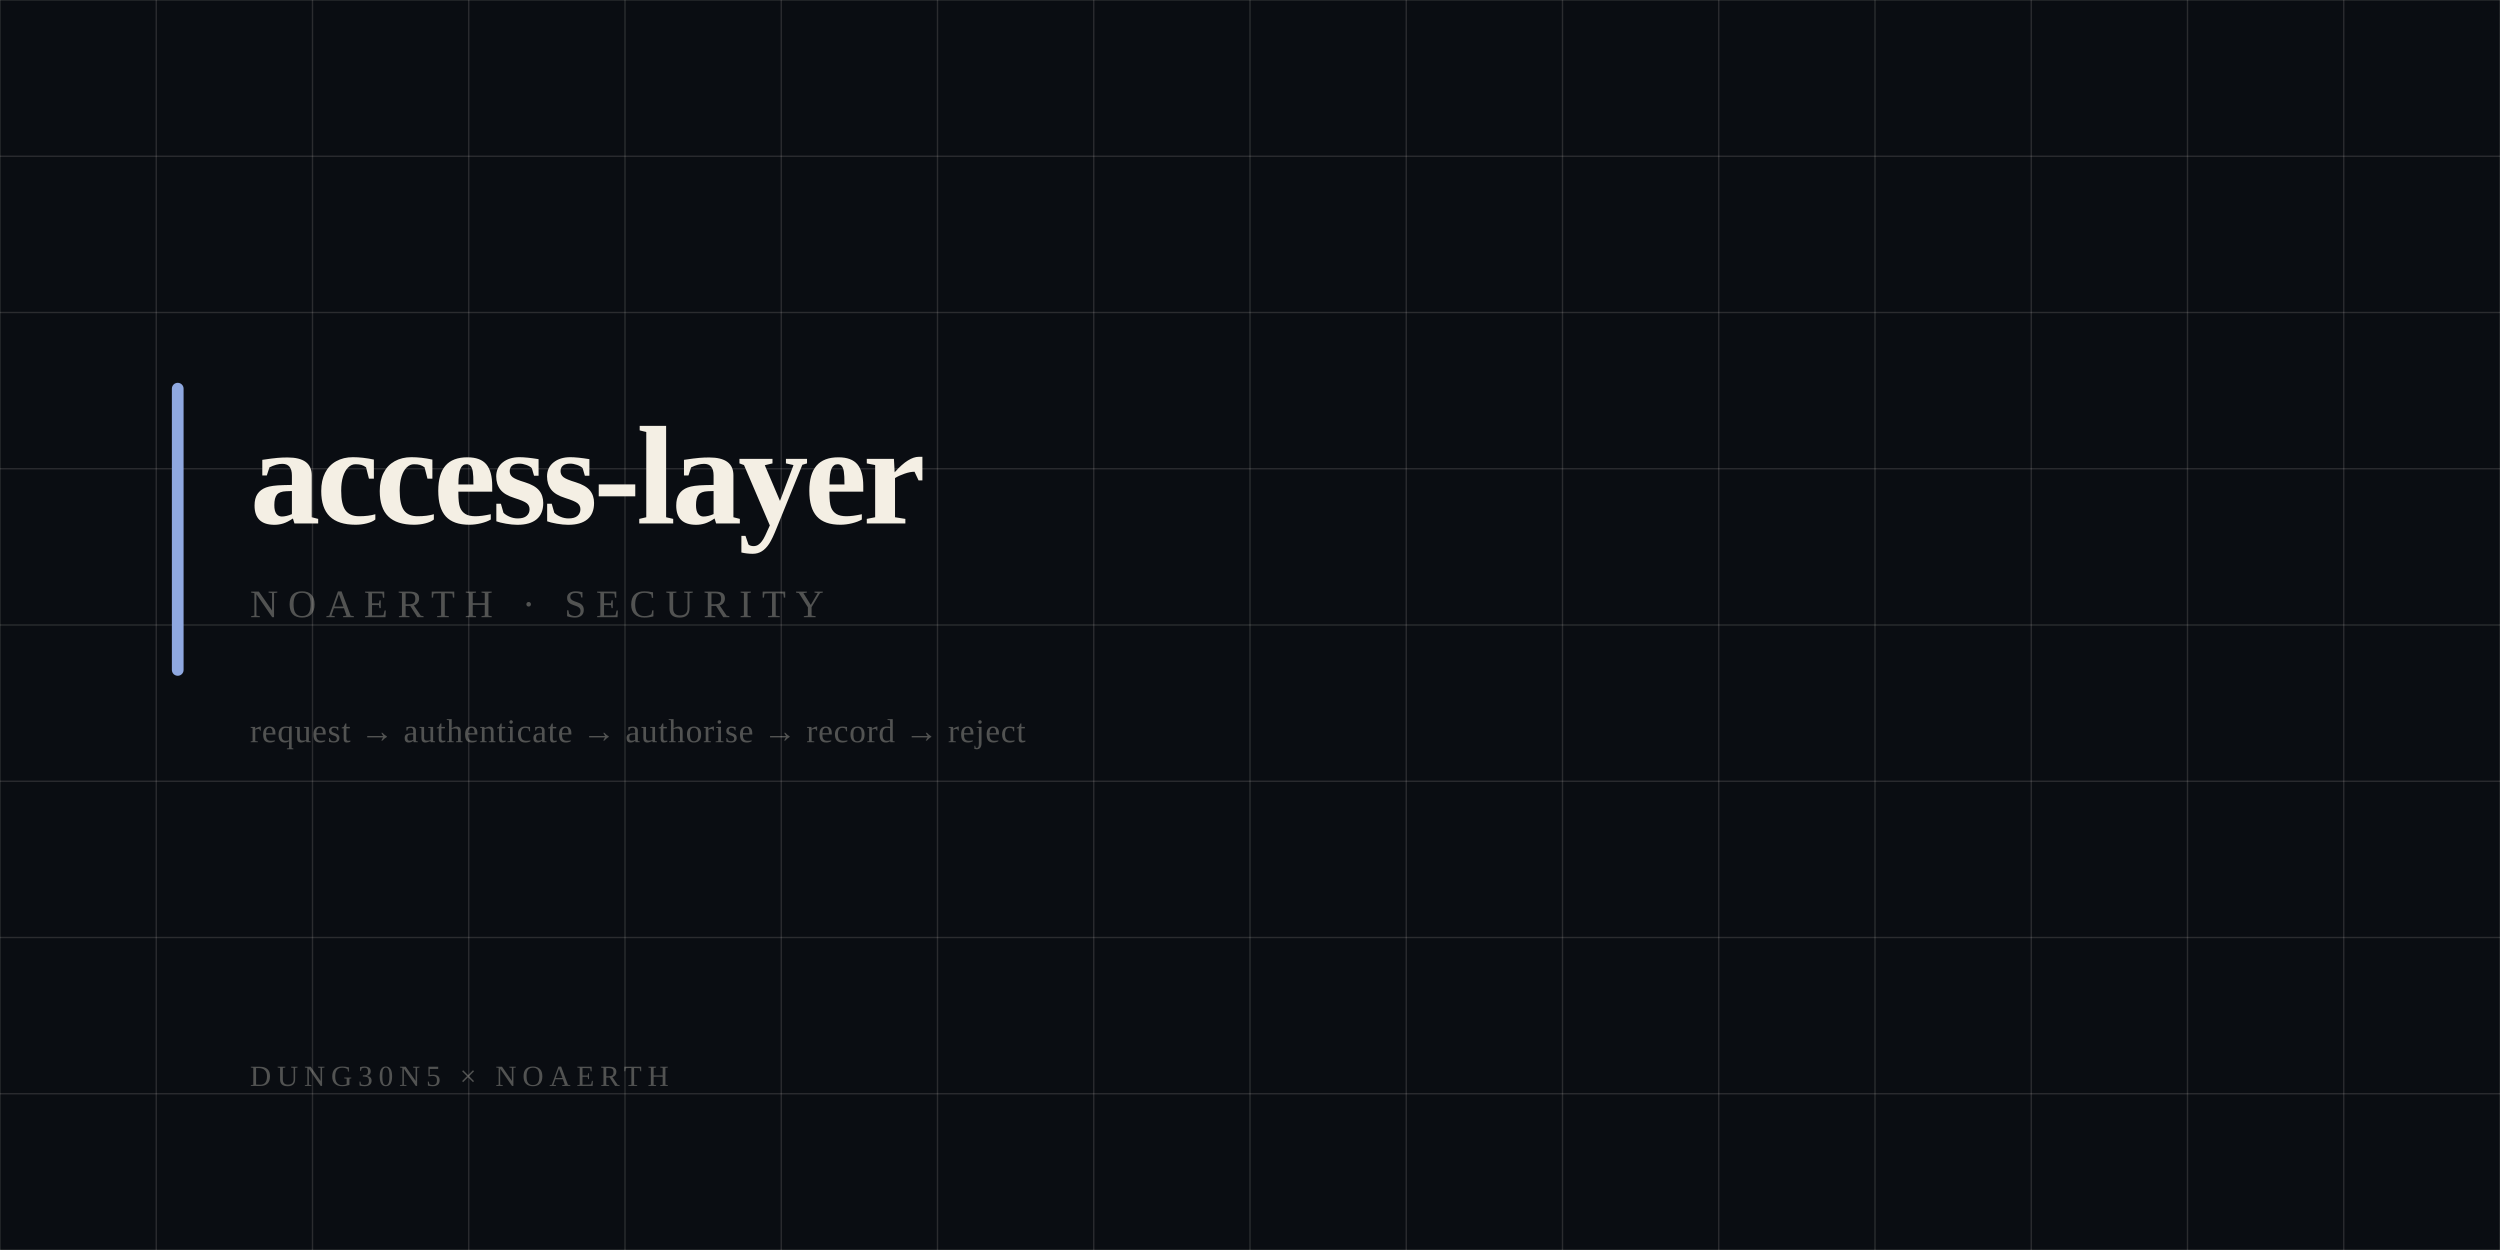
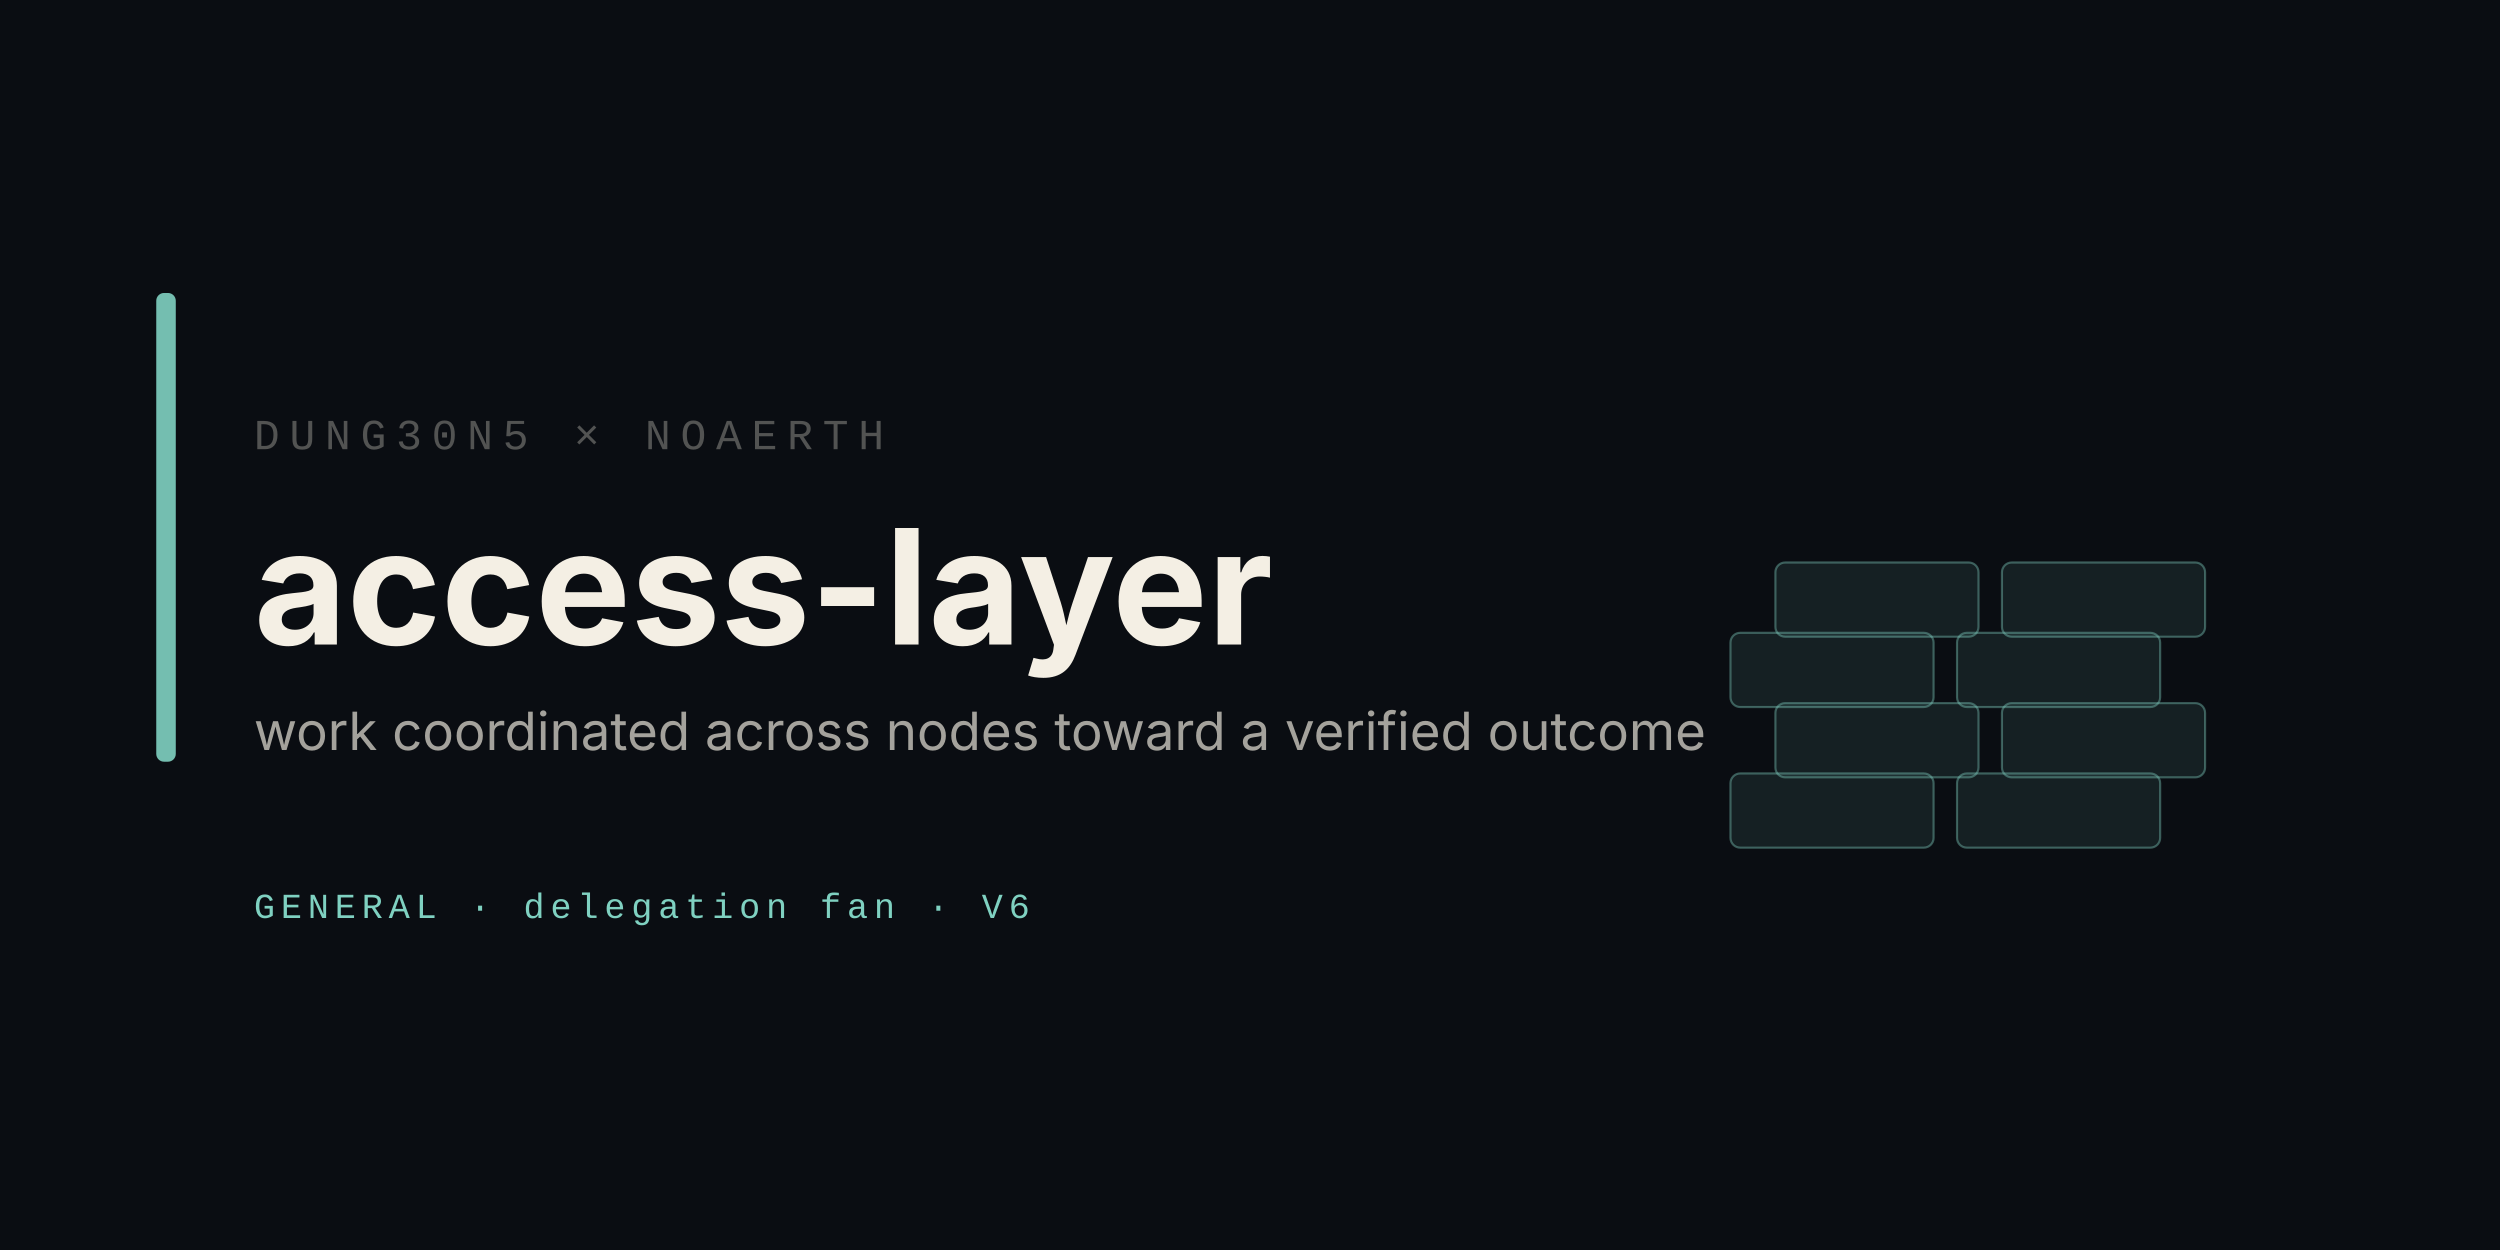
- <svg xmlns="http://www.w3.org/2000/svg" viewBox="0 0 1280 640" width="1280" height="640" role="img" aria-label="access-layer — NOAERTH project card.">
+ <svg xmlns="http://www.w3.org/2000/svg" viewBox="0 0 1280 640" width="1280" height="640" role="img" aria-label="access-layer project card">
  <rect width="1280" height="640" fill="#0a0d12" />
-   <line x1="0" y1="0" x2="0" y2="640" stroke="#f4efe424" stroke-width="0.7" />
-   <line x1="80" y1="0" x2="80" y2="640" stroke="#f4efe424" stroke-width="0.7" />
-   <line x1="160" y1="0" x2="160" y2="640" stroke="#f4efe424" stroke-width="0.7" />
-   <line x1="240" y1="0" x2="240" y2="640" stroke="#f4efe424" stroke-width="0.7" />
-   <line x1="320" y1="0" x2="320" y2="640" stroke="#f4efe424" stroke-width="0.7" />
-   <line x1="400" y1="0" x2="400" y2="640" stroke="#f4efe424" stroke-width="0.7" />
-   <line x1="480" y1="0" x2="480" y2="640" stroke="#f4efe424" stroke-width="0.7" />
-   <line x1="560" y1="0" x2="560" y2="640" stroke="#f4efe424" stroke-width="0.7" />
-   <line x1="640" y1="0" x2="640" y2="640" stroke="#f4efe424" stroke-width="0.7" />
-   <line x1="720" y1="0" x2="720" y2="640" stroke="#f4efe424" stroke-width="0.7" />
-   <line x1="800" y1="0" x2="800" y2="640" stroke="#f4efe424" stroke-width="0.7" />
-   <line x1="880" y1="0" x2="880" y2="640" stroke="#f4efe424" stroke-width="0.7" />
-   <line x1="960" y1="0" x2="960" y2="640" stroke="#f4efe424" stroke-width="0.7" />
-   <line x1="1040" y1="0" x2="1040" y2="640" stroke="#f4efe424" stroke-width="0.7" />
-   <line x1="1120" y1="0" x2="1120" y2="640" stroke="#f4efe424" stroke-width="0.7" />
-   <line x1="1200" y1="0" x2="1200" y2="640" stroke="#f4efe424" stroke-width="0.7" />
-   <line x1="1280" y1="0" x2="1280" y2="640" stroke="#f4efe424" stroke-width="0.7" />
-   <line x1="0" y1="0" x2="1280" y2="0" stroke="#f4efe424" stroke-width="0.7" />
-   <line x1="0" y1="80" x2="1280" y2="80" stroke="#f4efe424" stroke-width="0.7" />
-   <line x1="0" y1="160" x2="1280" y2="160" stroke="#f4efe424" stroke-width="0.7" />
-   <line x1="0" y1="240" x2="1280" y2="240" stroke="#f4efe424" stroke-width="0.7" />
-   <line x1="0" y1="320" x2="1280" y2="320" stroke="#f4efe424" stroke-width="0.7" />
-   <line x1="0" y1="400" x2="1280" y2="400" stroke="#f4efe424" stroke-width="0.7" />
-   <line x1="0" y1="480" x2="1280" y2="480" stroke="#f4efe424" stroke-width="0.7" />
-   <line x1="0" y1="560" x2="1280" y2="560" stroke="#f4efe424" stroke-width="0.7" />
-   <line x1="0" y1="640" x2="1280" y2="640" stroke="#f4efe424" stroke-width="0.7" />
-   <rect x="88" y="196" width="6" height="150" rx="3" fill="#8fa8e0" />
-   <text x="128" y="268" fill="#f4efe4" font-size="72" font-weight="680" letter-spacing="-2">access-layer</text>
-   <text x="128" y="316" fill="#f4efe44f" font-size="20" letter-spacing="5">NOAERTH · SECURITY</text>
-   <text x="128" y="380" fill="#f4efe44f" font-size="17" letter-spacing="0.4">request → authenticate → authorise → record → reject</text>
-   <text x="128" y="556" fill="#f4efe44f" font-size="15" letter-spacing="3">DUNG30N5 × NOAERTH</text>
+   <rect x="886" y="396" width="104" height="38" rx="5" fill="#7fd1c1" fill-opacity="0.10" stroke="#7fd1c1" stroke-width="1.1" stroke-opacity="0.4" />
+   <rect x="1002" y="396" width="104" height="38" rx="5" fill="#7fd1c1" fill-opacity="0.10" stroke="#7fd1c1" stroke-width="1.1" stroke-opacity="0.4" />
+   <rect x="909" y="360" width="104" height="38" rx="5" fill="#7fd1c1" fill-opacity="0.10" stroke="#7fd1c1" stroke-width="1.1" stroke-opacity="0.4" />
+   <rect x="1025" y="360" width="104" height="38" rx="5" fill="#7fd1c1" fill-opacity="0.10" stroke="#7fd1c1" stroke-width="1.1" stroke-opacity="0.4" />
+   <rect x="886" y="324" width="104" height="38" rx="5" fill="#7fd1c1" fill-opacity="0.10" stroke="#7fd1c1" stroke-width="1.1" stroke-opacity="0.4" />
+   <rect x="1002" y="324" width="104" height="38" rx="5" fill="#7fd1c1" fill-opacity="0.10" stroke="#7fd1c1" stroke-width="1.1" stroke-opacity="0.4" />
+   <rect x="909" y="288" width="104" height="38" rx="5" fill="#7fd1c1" fill-opacity="0.10" stroke="#7fd1c1" stroke-width="1.1" stroke-opacity="0.4" />
+   <rect x="1025" y="288" width="104" height="38" rx="5" fill="#7fd1c1" fill-opacity="0.10" stroke="#7fd1c1" stroke-width="1.1" stroke-opacity="0.4" />
+   <rect x="80" y="150" width="10" height="240" rx="4" fill="#7fd1c1" opacity="0.9" />
+   <text x="130" y="230" font-family="ui-monospace, SFMono-Regular, Menlo, Monaco, Consolas, 'Liberation Mono', monospace" font-size="22" letter-spacing="5" fill="#f4efe44f">DUNG30N5 × NOAERTH</text>
+   <text x="130" y="330" font-family="-apple-system, BlinkMacSystemFont, 'Segoe UI', Inter, Helvetica, Arial, sans-serif" font-size="82" font-weight="700" fill="#f4efe4">access-layer</text>
+   <text x="130" y="384" font-family="-apple-system, BlinkMacSystemFont, 'Segoe UI', Inter, Helvetica, Arial, sans-serif" font-size="27" fill="#f4efe4a8">work coordinated across nodes toward a verified outcome</text>
+   <text x="130" y="470" font-family="ui-monospace, SFMono-Regular, Menlo, Monaco, Consolas, 'Liberation Mono', monospace" font-size="18" fill="#7fd1c1" letter-spacing="3">GENERAL · delegation fan · V6</text>
</svg>
